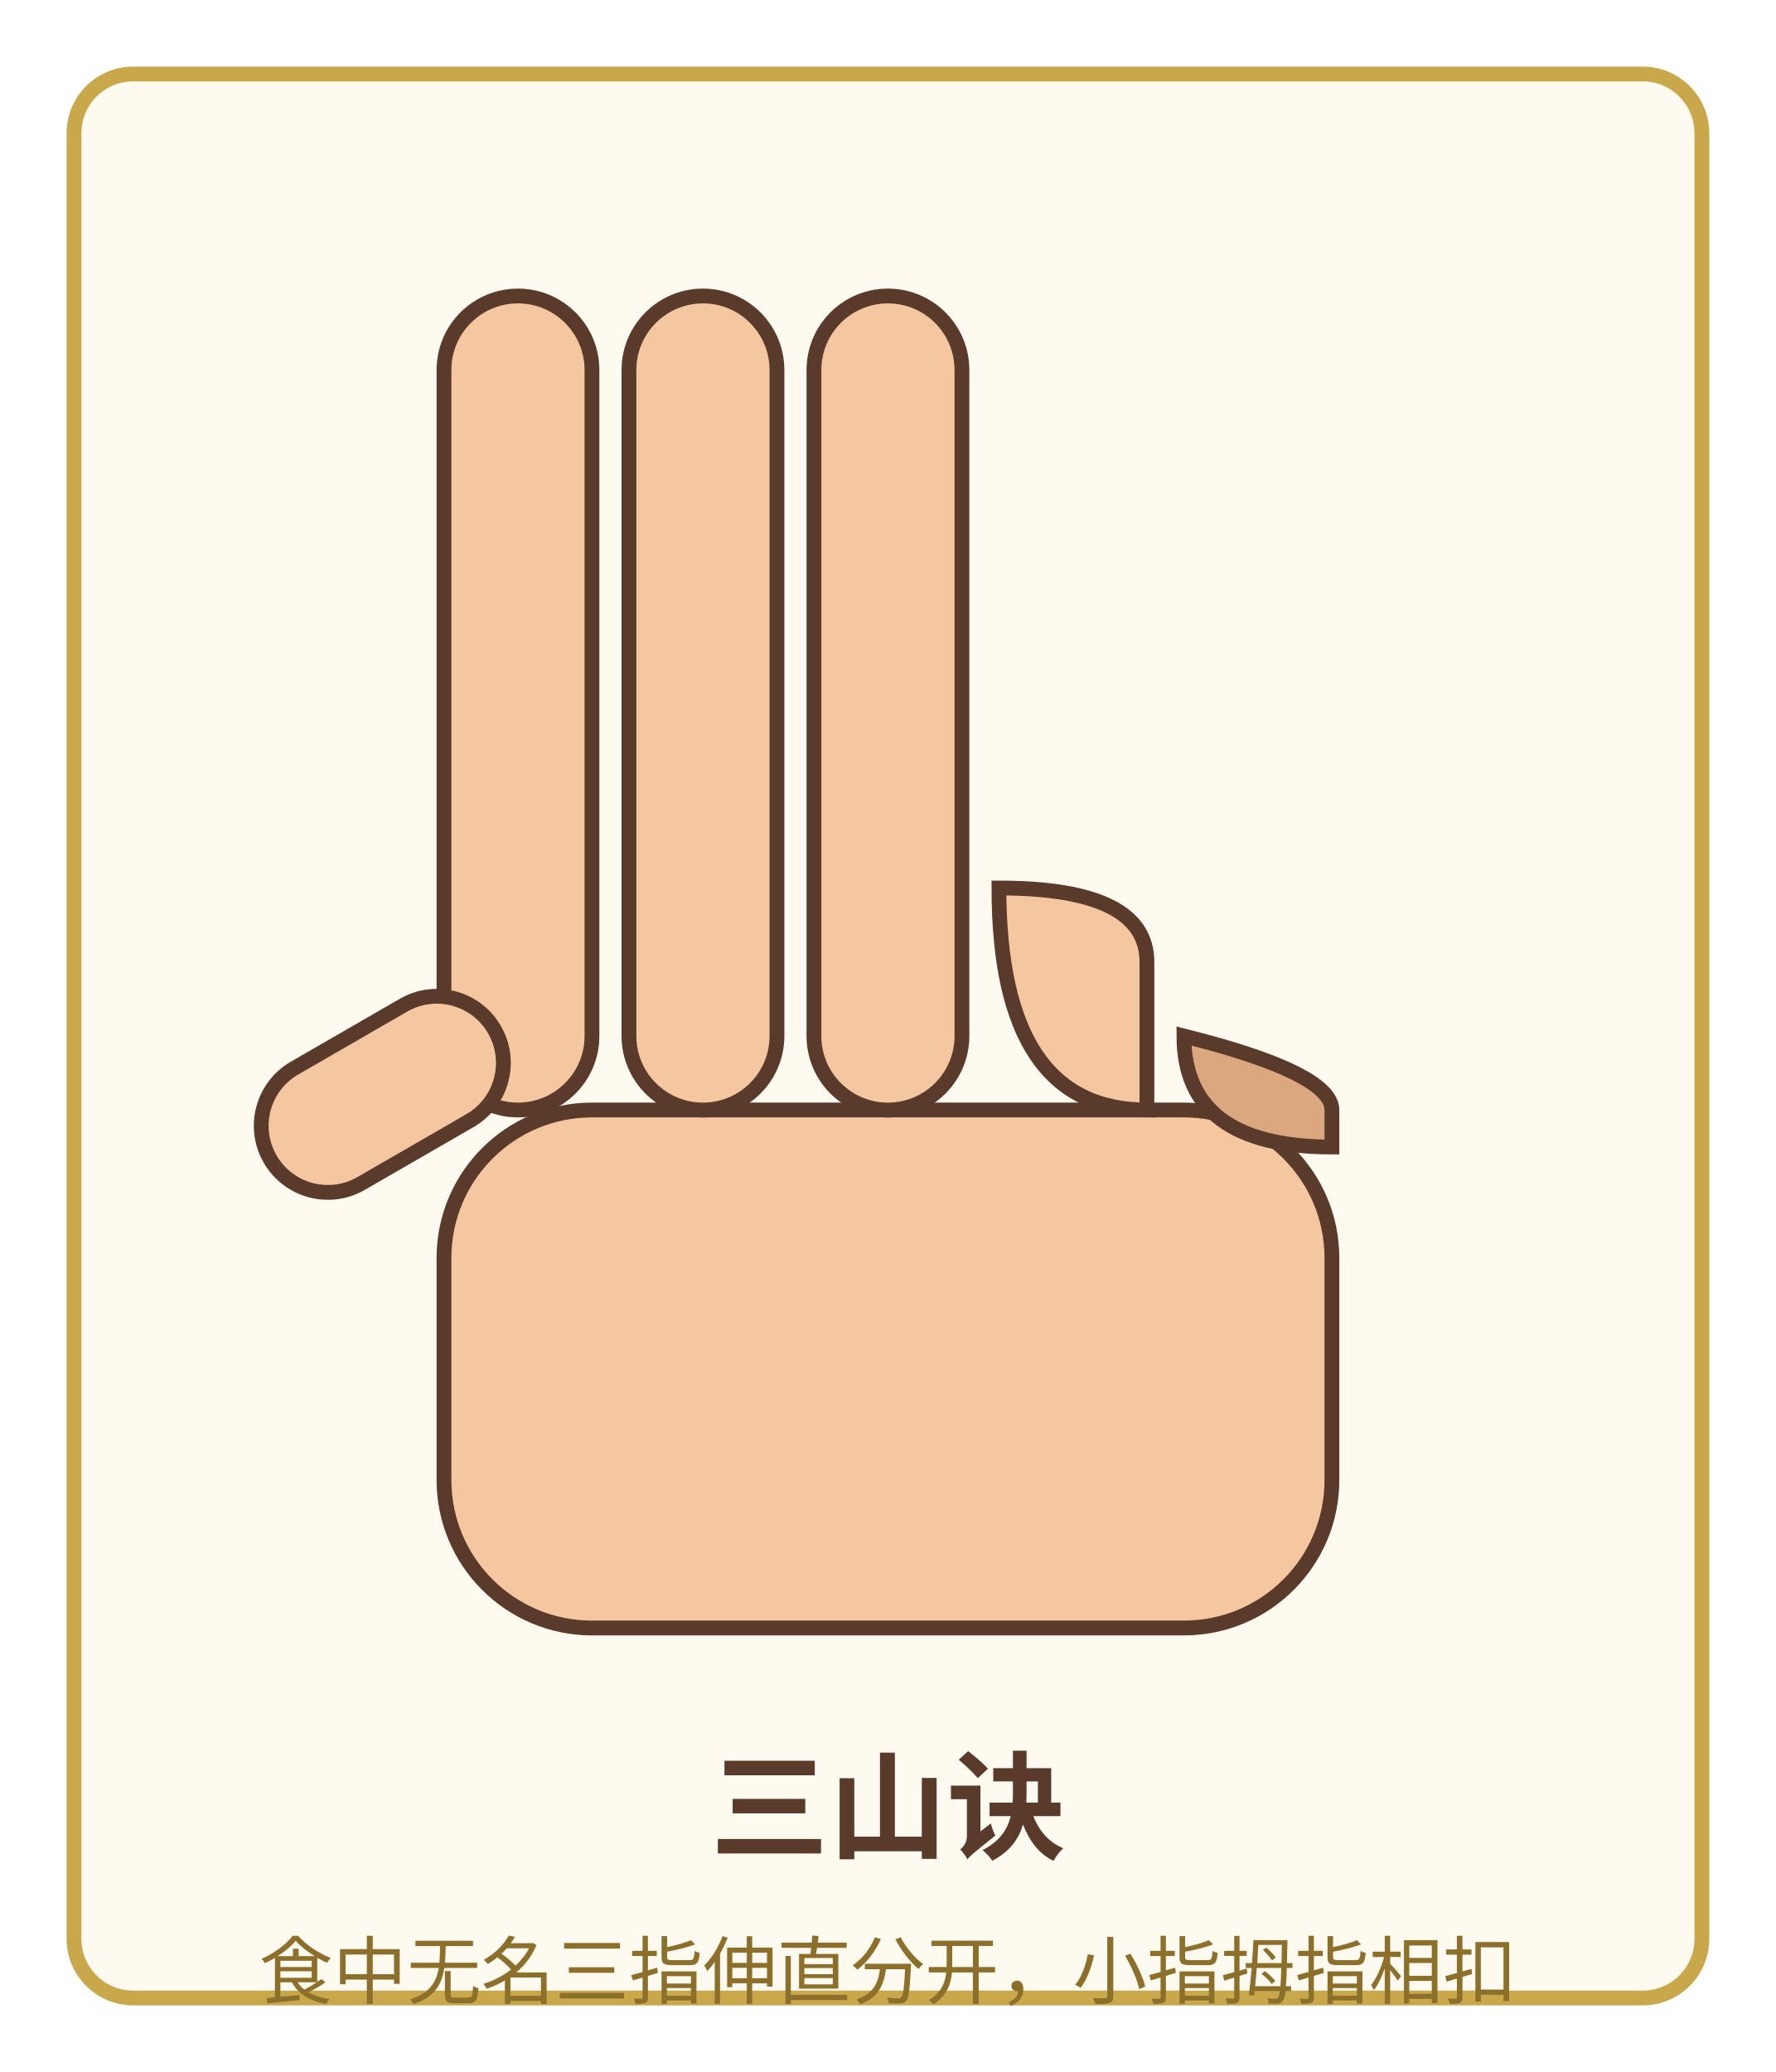
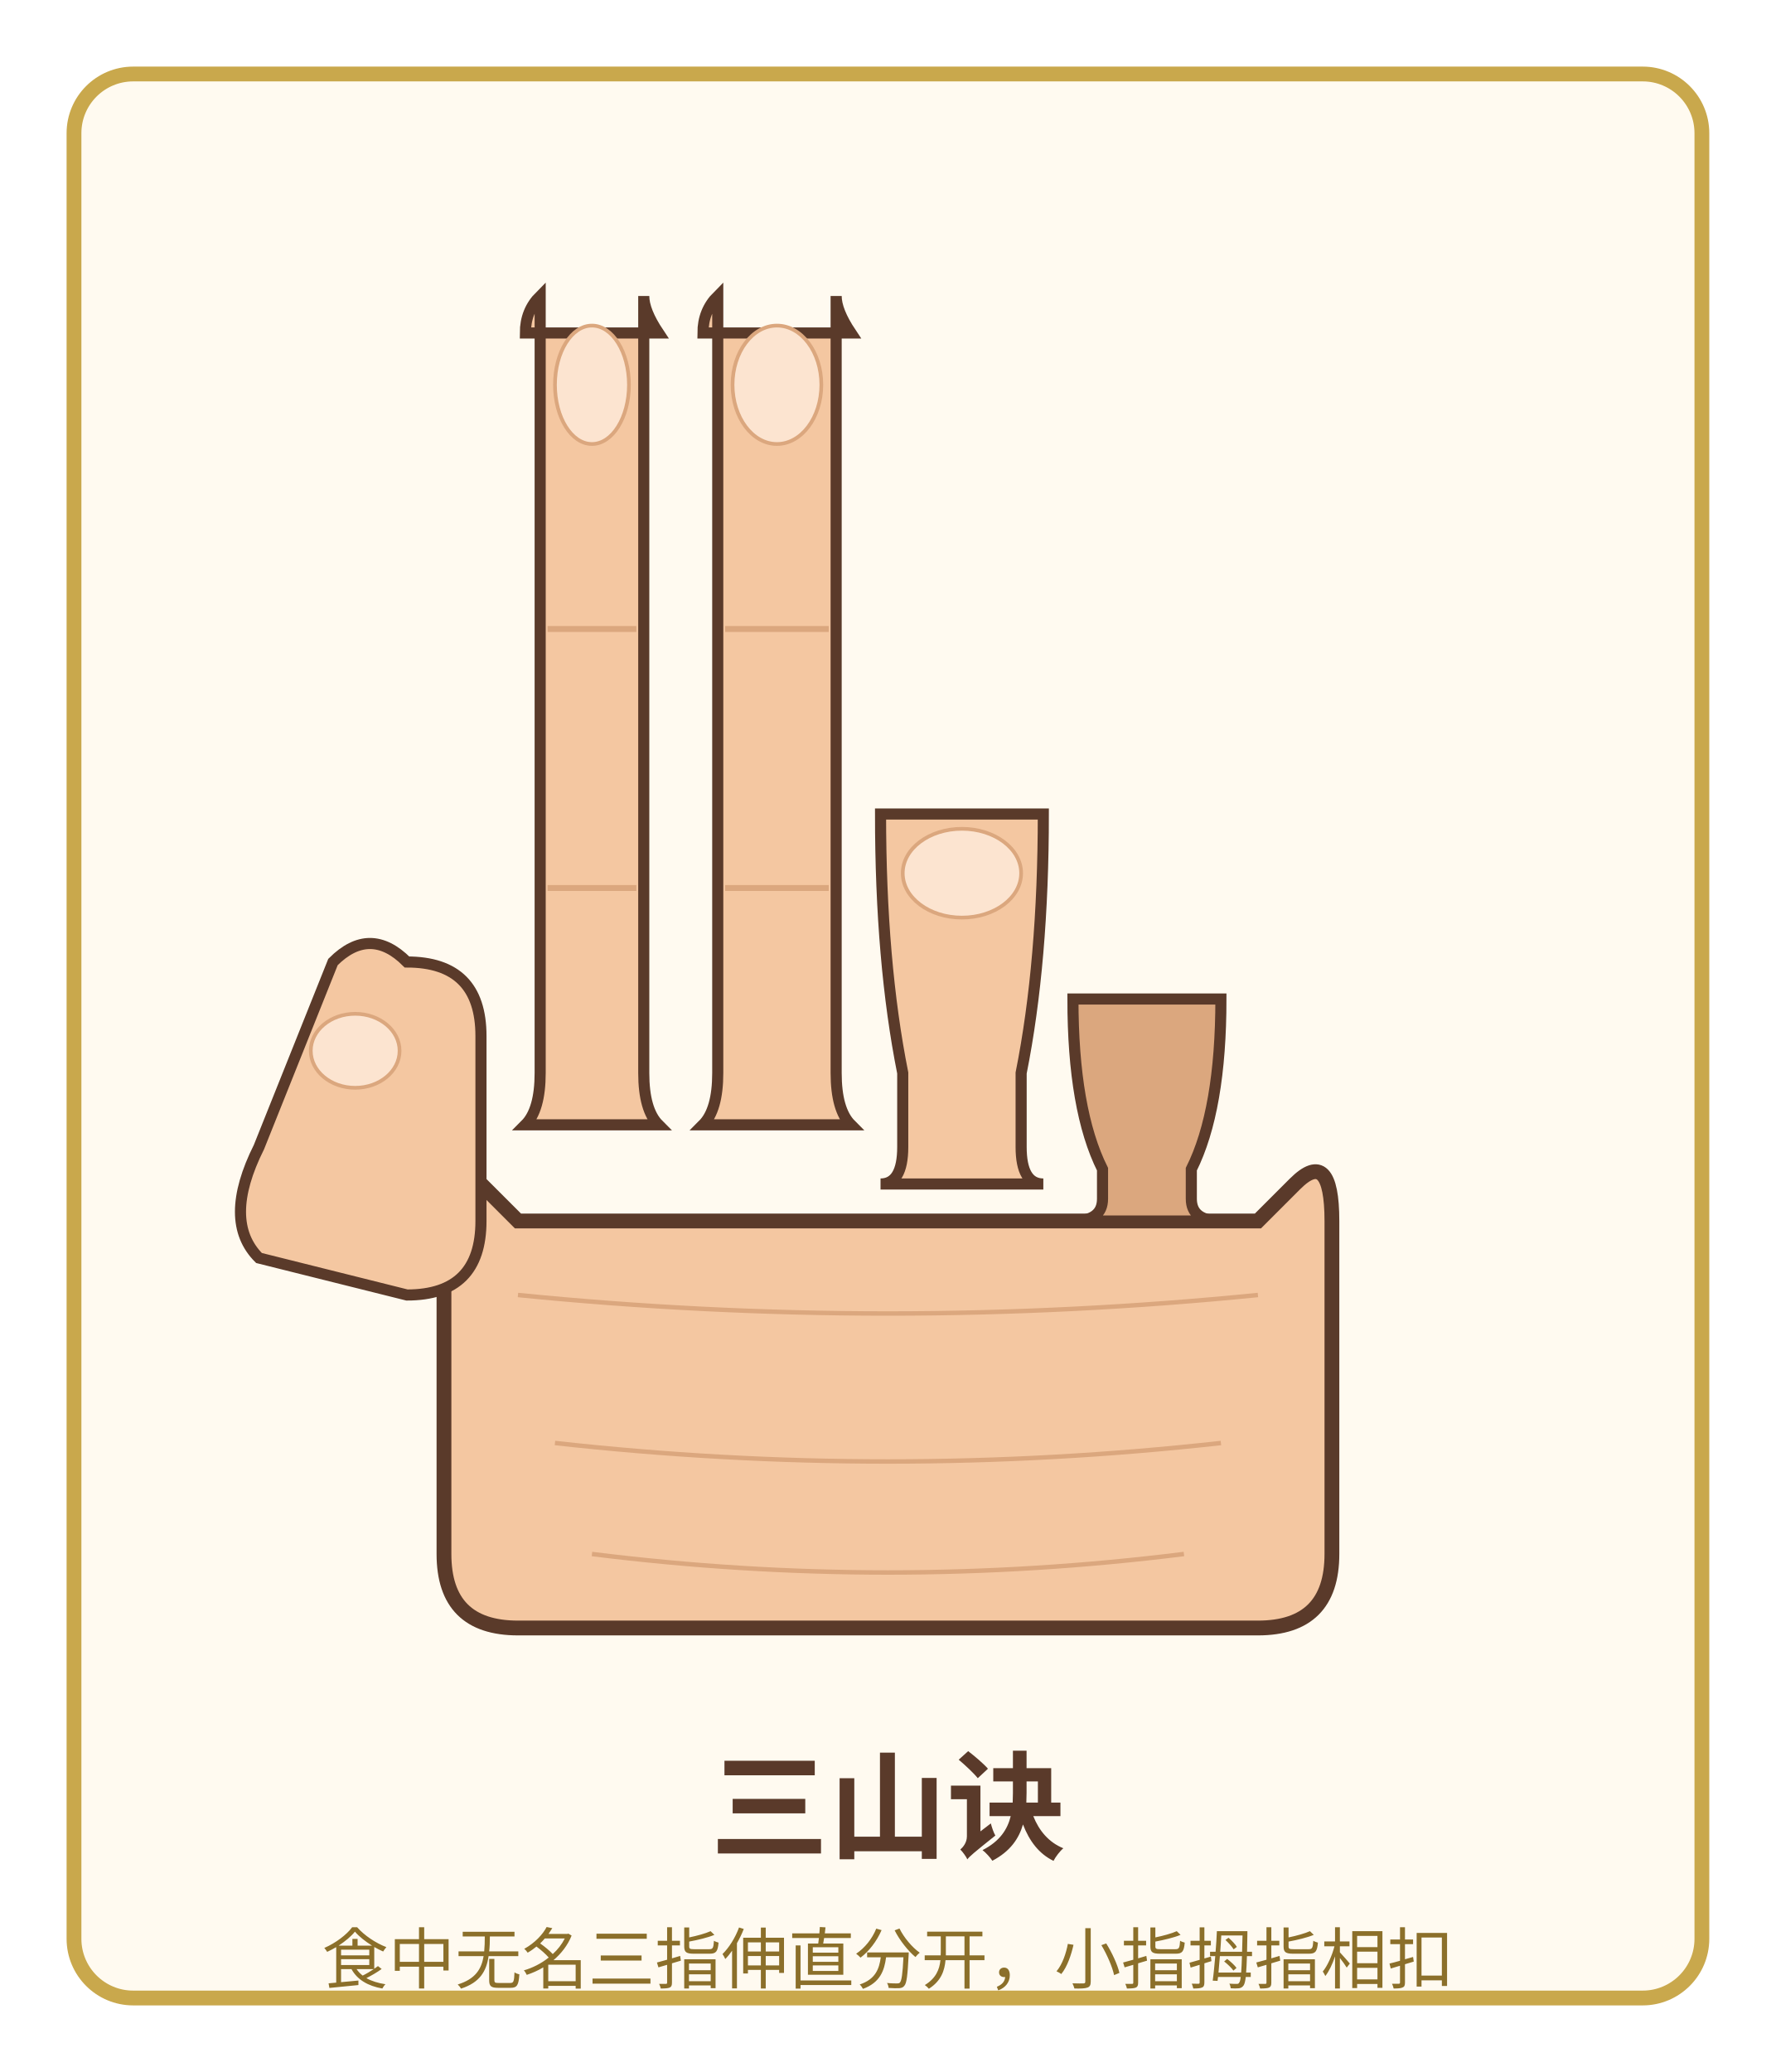
<svg xmlns="http://www.w3.org/2000/svg" viewBox="0 0 240 280" width="180">
  <rect x="10" y="10" width="220" height="260" fill="#fffaf0" stroke="#c9a84c" stroke-width="2" rx="8" />
-   <rect x="60" y="150" width="120" height="70" rx="20" fill="#f4c7a1" stroke="#5a3a2a" stroke-width="2" />
-   <rect x="60" y="40" width="20" height="110" rx="10" fill="#f4c7a1" stroke="#5a3a2a" stroke-width="2" />
-   <rect x="85" y="40" width="20" height="110" rx="10" fill="#f4c7a1" stroke="#5a3a2a" stroke-width="2" />
-   <rect x="110" y="40" width="20" height="110" rx="10" fill="#f4c7a1" stroke="#5a3a2a" stroke-width="2" />
-   <path d="M 135 120 Q 135 150 155 150 L 155 130 Q 155 120 135 120 Z" fill="#f4c7a1" stroke="#5a3a2a" stroke-width="2" />
-   <path d="M 160 140 Q 160 155 180 155 L 180 150 Q 180 145 160 140 Z" fill="#dba77e" stroke="#5a3a2a" stroke-width="2" />
-   <rect x="35" y="140" width="35" height="18" rx="9" fill="#f4c7a1" stroke="#5a3a2a" stroke-width="2" transform="rotate(-30 50 150)" />
+   <path d="M 65 160 Q 60 155 60 165 L 60 210 Q 60 220 70 220 L 170 220 Q 180 220 180 210 L 180 165 Q 180 155 175 160 L 170 165 L 70 165 Z" fill="#f4c7a1" stroke="#5a3a2a" stroke-width="2" />
+   <path d="M 70 175 Q 120 180 170 175" fill="none" stroke="#dba77e" stroke-width="0.6" />
+   <path d="M 75 195 Q 120 200 165 195" fill="none" stroke="#dba77e" stroke-width="0.6" />
+   <path d="M 80 210 Q 120 215 160 210" fill="none" stroke="#dba77e" stroke-width="0.6" />
+   <path d="M 71 45 Q 71 42 73 40 L 73 145 Q 73 150 71 152 L 89 152 Q 87 150 87 145 L 87 40 Q 87 42 89 45 Z" fill="#f4c7a1" stroke="#5a3a2a" stroke-width="1.5" />
+   <line x1="74" y1="85" x2="86" y2="85" stroke="#dba77e" stroke-width="0.8" />
+   <line x1="74" y1="120" x2="86" y2="120" stroke="#dba77e" stroke-width="0.8" />
+   <ellipse cx="80" cy="52" rx="5" ry="8" fill="#fce4d0" stroke="#dba77e" stroke-width="0.5" />
+   <path d="M 95 45 Q 95 42 97 40 L 97 145 Q 97 150 95 152 L 115 152 Q 113 150 113 145 L 113 40 Q 113 42 115 45 Z" fill="#f4c7a1" stroke="#5a3a2a" stroke-width="1.5" />
+   <line x1="98" y1="85" x2="112" y2="85" stroke="#dba77e" stroke-width="0.8" />
+   <line x1="98" y1="120" x2="112" y2="120" stroke="#dba77e" stroke-width="0.8" />
+   <ellipse cx="105" cy="52" rx="6" ry="8" fill="#fce4d0" stroke="#dba77e" stroke-width="0.5" />
+   <path d="M 119 110 Q 119 130 122 145 L 122 155 Q 122 160 119 160 L 141 160 Q 138 160 138 155 L 138 145 Q 141 130 141 110 Z" fill="#f4c7a1" stroke="#5a3a2a" stroke-width="1.5" />
+   <ellipse cx="130" cy="118" rx="8" ry="6" fill="#fce4d0" stroke="#dba77e" stroke-width="0.5" />
+   <path d="M 145 135 Q 145 150 149 158 L 149 162 Q 149 165 145 165 L 165 165 Q 161 165 161 162 L 161 158 Q 165 150 165 135 Z" fill="#dba77e" stroke="#5a3a2a" stroke-width="1.5" />
+   <path d="M 55 130 Q 50 125 45 130 L 35 155 Q 30 165 35 170 L 55 175 Q 65 175 65 165 L 65 140 Q 65 130 55 130 Z" fill="#f4c7a1" stroke="#5a3a2a" stroke-width="1.5" />
+   <ellipse cx="48" cy="142" rx="6" ry="5" fill="#fce4d0" stroke="#dba77e" stroke-width="0.5" />
  <text x="120" y="250" text-anchor="middle" font-size="16" font-family="'Noto Serif SC',serif" font-weight="bold" fill="#5a3a2a">三山诀</text>
-   <text x="120" y="270" text-anchor="middle" font-size="10" font-family="'Noto Serif SC',serif" fill="#8b6f2a">食中无名三指伸直分开，小指拇指相扣</text>
+   <text x="120" y="268" text-anchor="middle" font-size="9" font-family="'Noto Serif SC',serif" fill="#8b6f2a">食中无名三指伸直分开，小指拇指相扣</text>
</svg>
